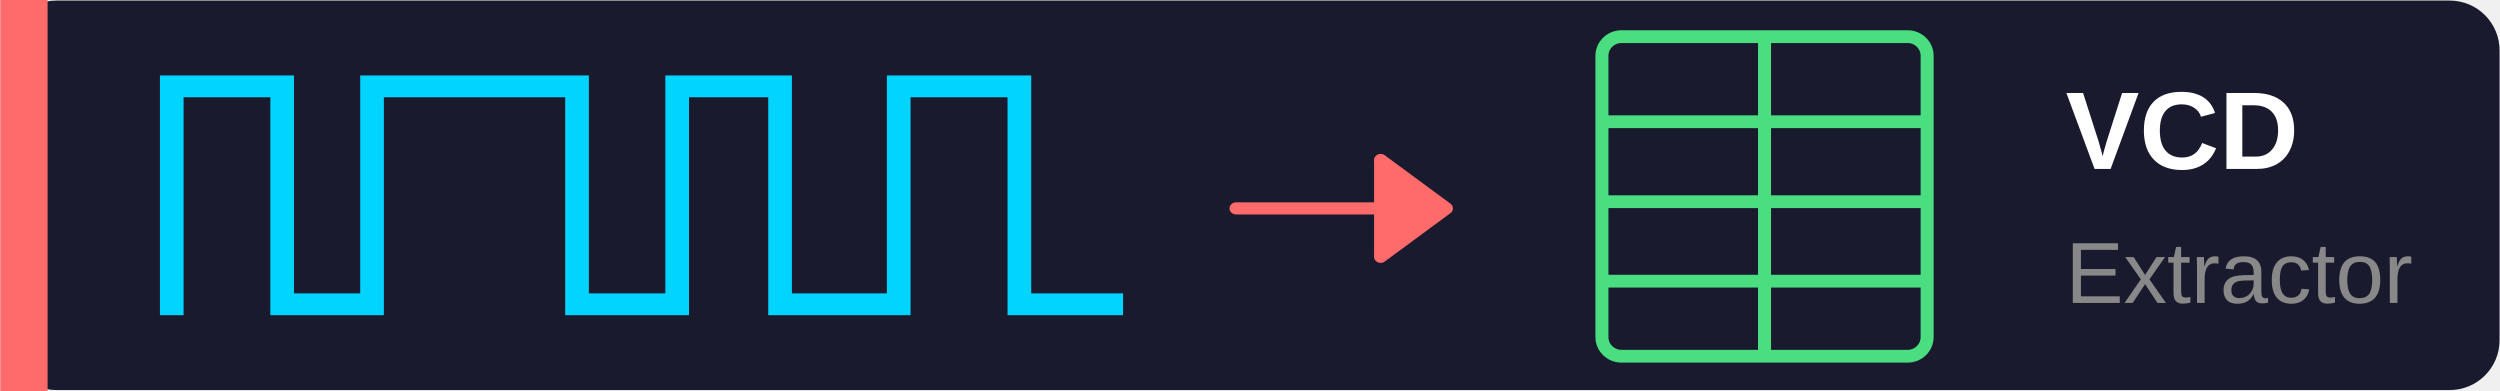
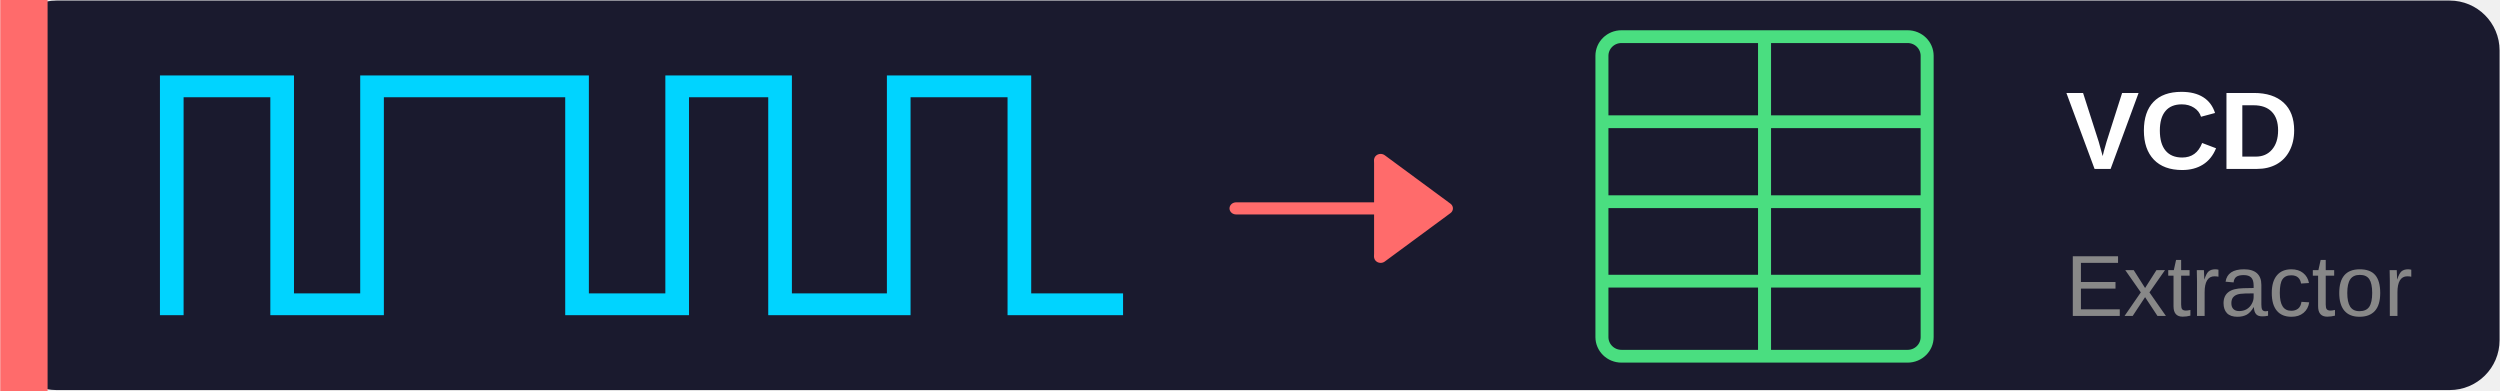
<svg xmlns="http://www.w3.org/2000/svg" viewBox="0 0 384.25 60" version="1.1" id="svg5" width="384.25" height="60">
  <defs id="defs5" />
  <rect width="383.189" height="59.865" fill="#1a1a2e" rx="7.664" id="rect1" x="0.996" y="0.087" style="stroke-width:0.847" />
  <g stroke="#00d4ff" stroke-width="3" fill="none" stroke-linecap="square" id="g1" transform="matrix(1.211914,0,0,1.116546,-9.956591,-14.64187)">
    <path d="M 30,55 V 25 H 44 V 55 H 55.399 V 25 H 81.399 V 55 H 94.098 V 25 h 13.049 v 30 h 15.049 V 25 h 15.301 v 30 h 11.65" id="path1" />
  </g>
  <g fill="#ff6b6b" stroke="#ff6b6b" stroke-width="2" id="g2" transform="matrix(1.009928,0,0,0.930455,-11.99972,-5.187815)">
    <path d="m 200,40 h 30 m -8,-8 10,8 -10,8" stroke-linecap="round" stroke-linejoin="round" id="path2" />
  </g>
  <g stroke="#4ade80" stroke-width="2" fill="none" id="g4" transform="matrix(0.9997101,0,0,0.9823804,1.287632,-9.102504)">
    <rect x="245" y="15" width="50" height="50" rx="3" id="rect2" />
    <line x1="245.573" y1="28.312" x2="295.573" y2="28.312" id="line2" />
    <line x1="244.778" y1="40.823" x2="294.778" y2="40.823" id="line2-8" />
    <line x1="244.963" y1="53.257" x2="294.963" y2="53.257" id="line3" />
    <line x1="270" y1="15" x2="270" y2="65" id="line4" />
  </g>
  <text x="317.498" y="25.96" font-family="'Segoe UI', Arial, sans-serif" font-size="16.967px" font-weight="bold" fill="#ffffff" id="text4" style="stroke-width:1.212">VCD</text>
-   <text x="317.498" y="46.563" font-family="'Segoe UI', Arial, sans-serif" font-size="13.331px" fill="#888888" id="text5" style="stroke-width:1.212">Extractor</text>
+   <text x="317.498" y="48.563" font-family="'Segoe UI', Arial, sans-serif" font-size="13.331px" fill="#888888" id="text5" style="stroke-width:1.212">Extractor</text>
  <rect x="0.043" y="-0.531" width="7.271" height="60.837" fill="#ff6b6b" rx="3.636" ry="0" id="rect5" style="stroke-width:0.96" />
  <rect style="fill:#ff6b6b;stroke-width:0.964" id="rect3" width="1.116" height="15.037" x="211.197" y="24.501" />
</svg>
